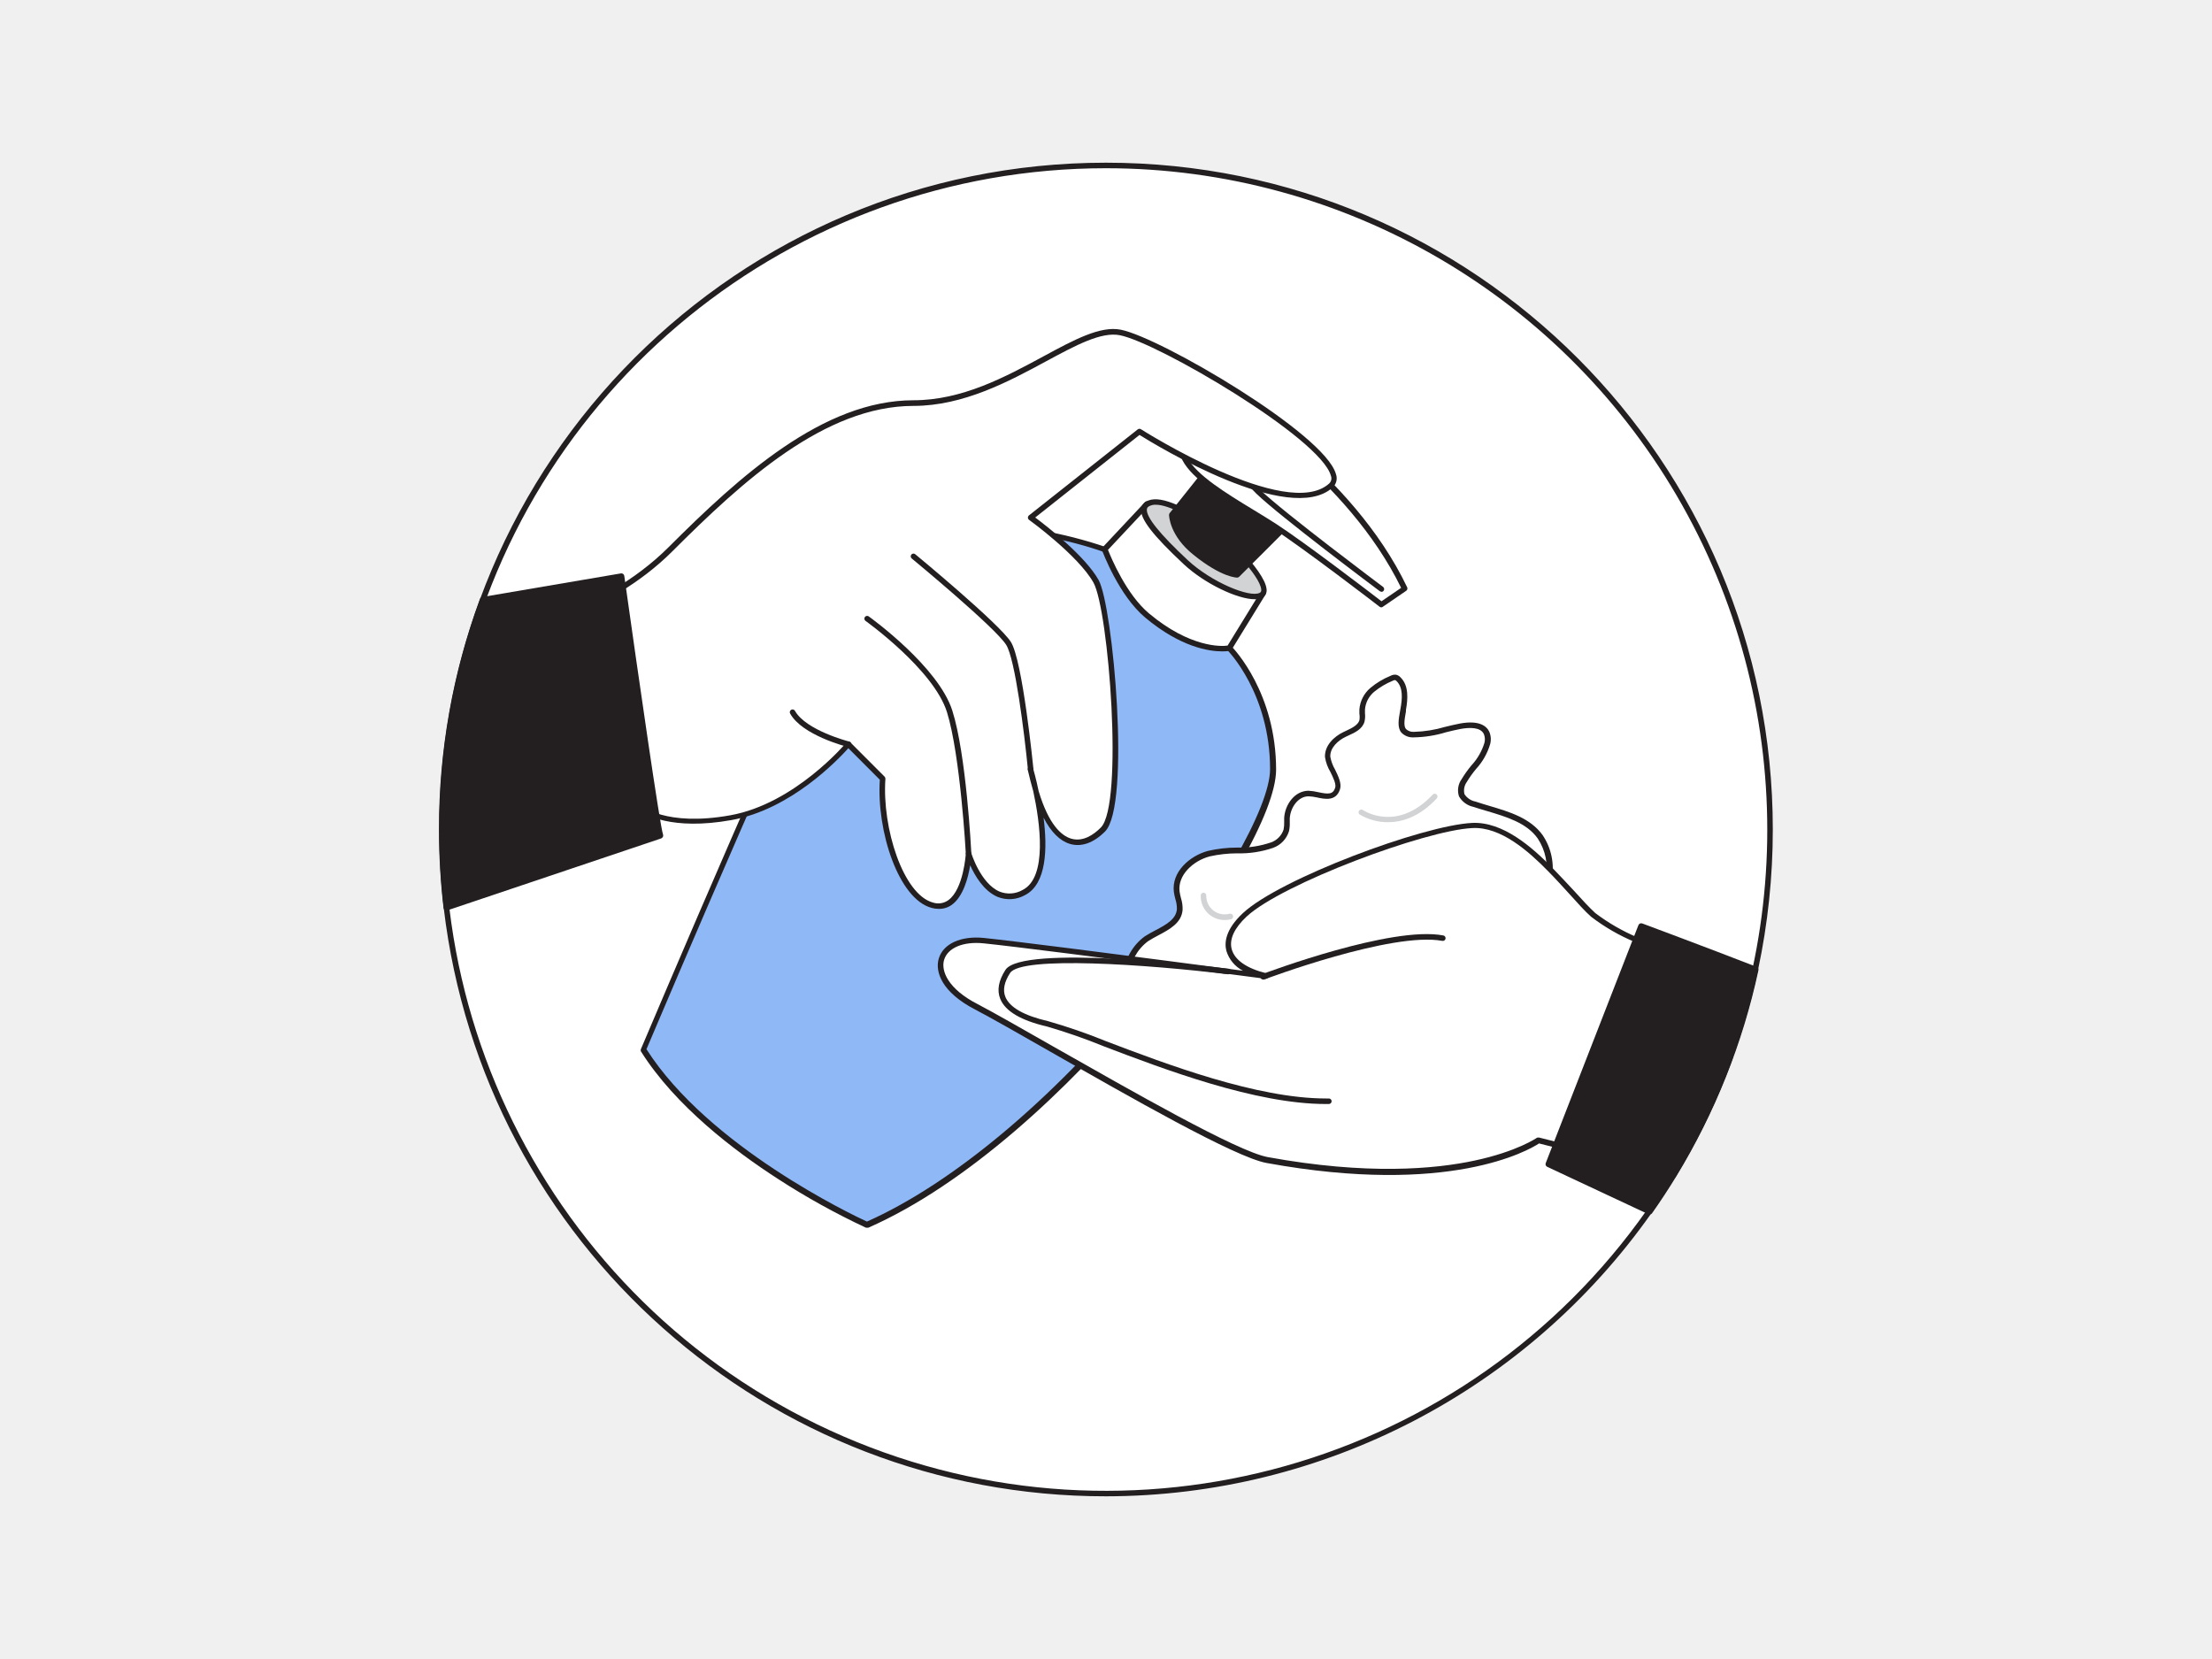
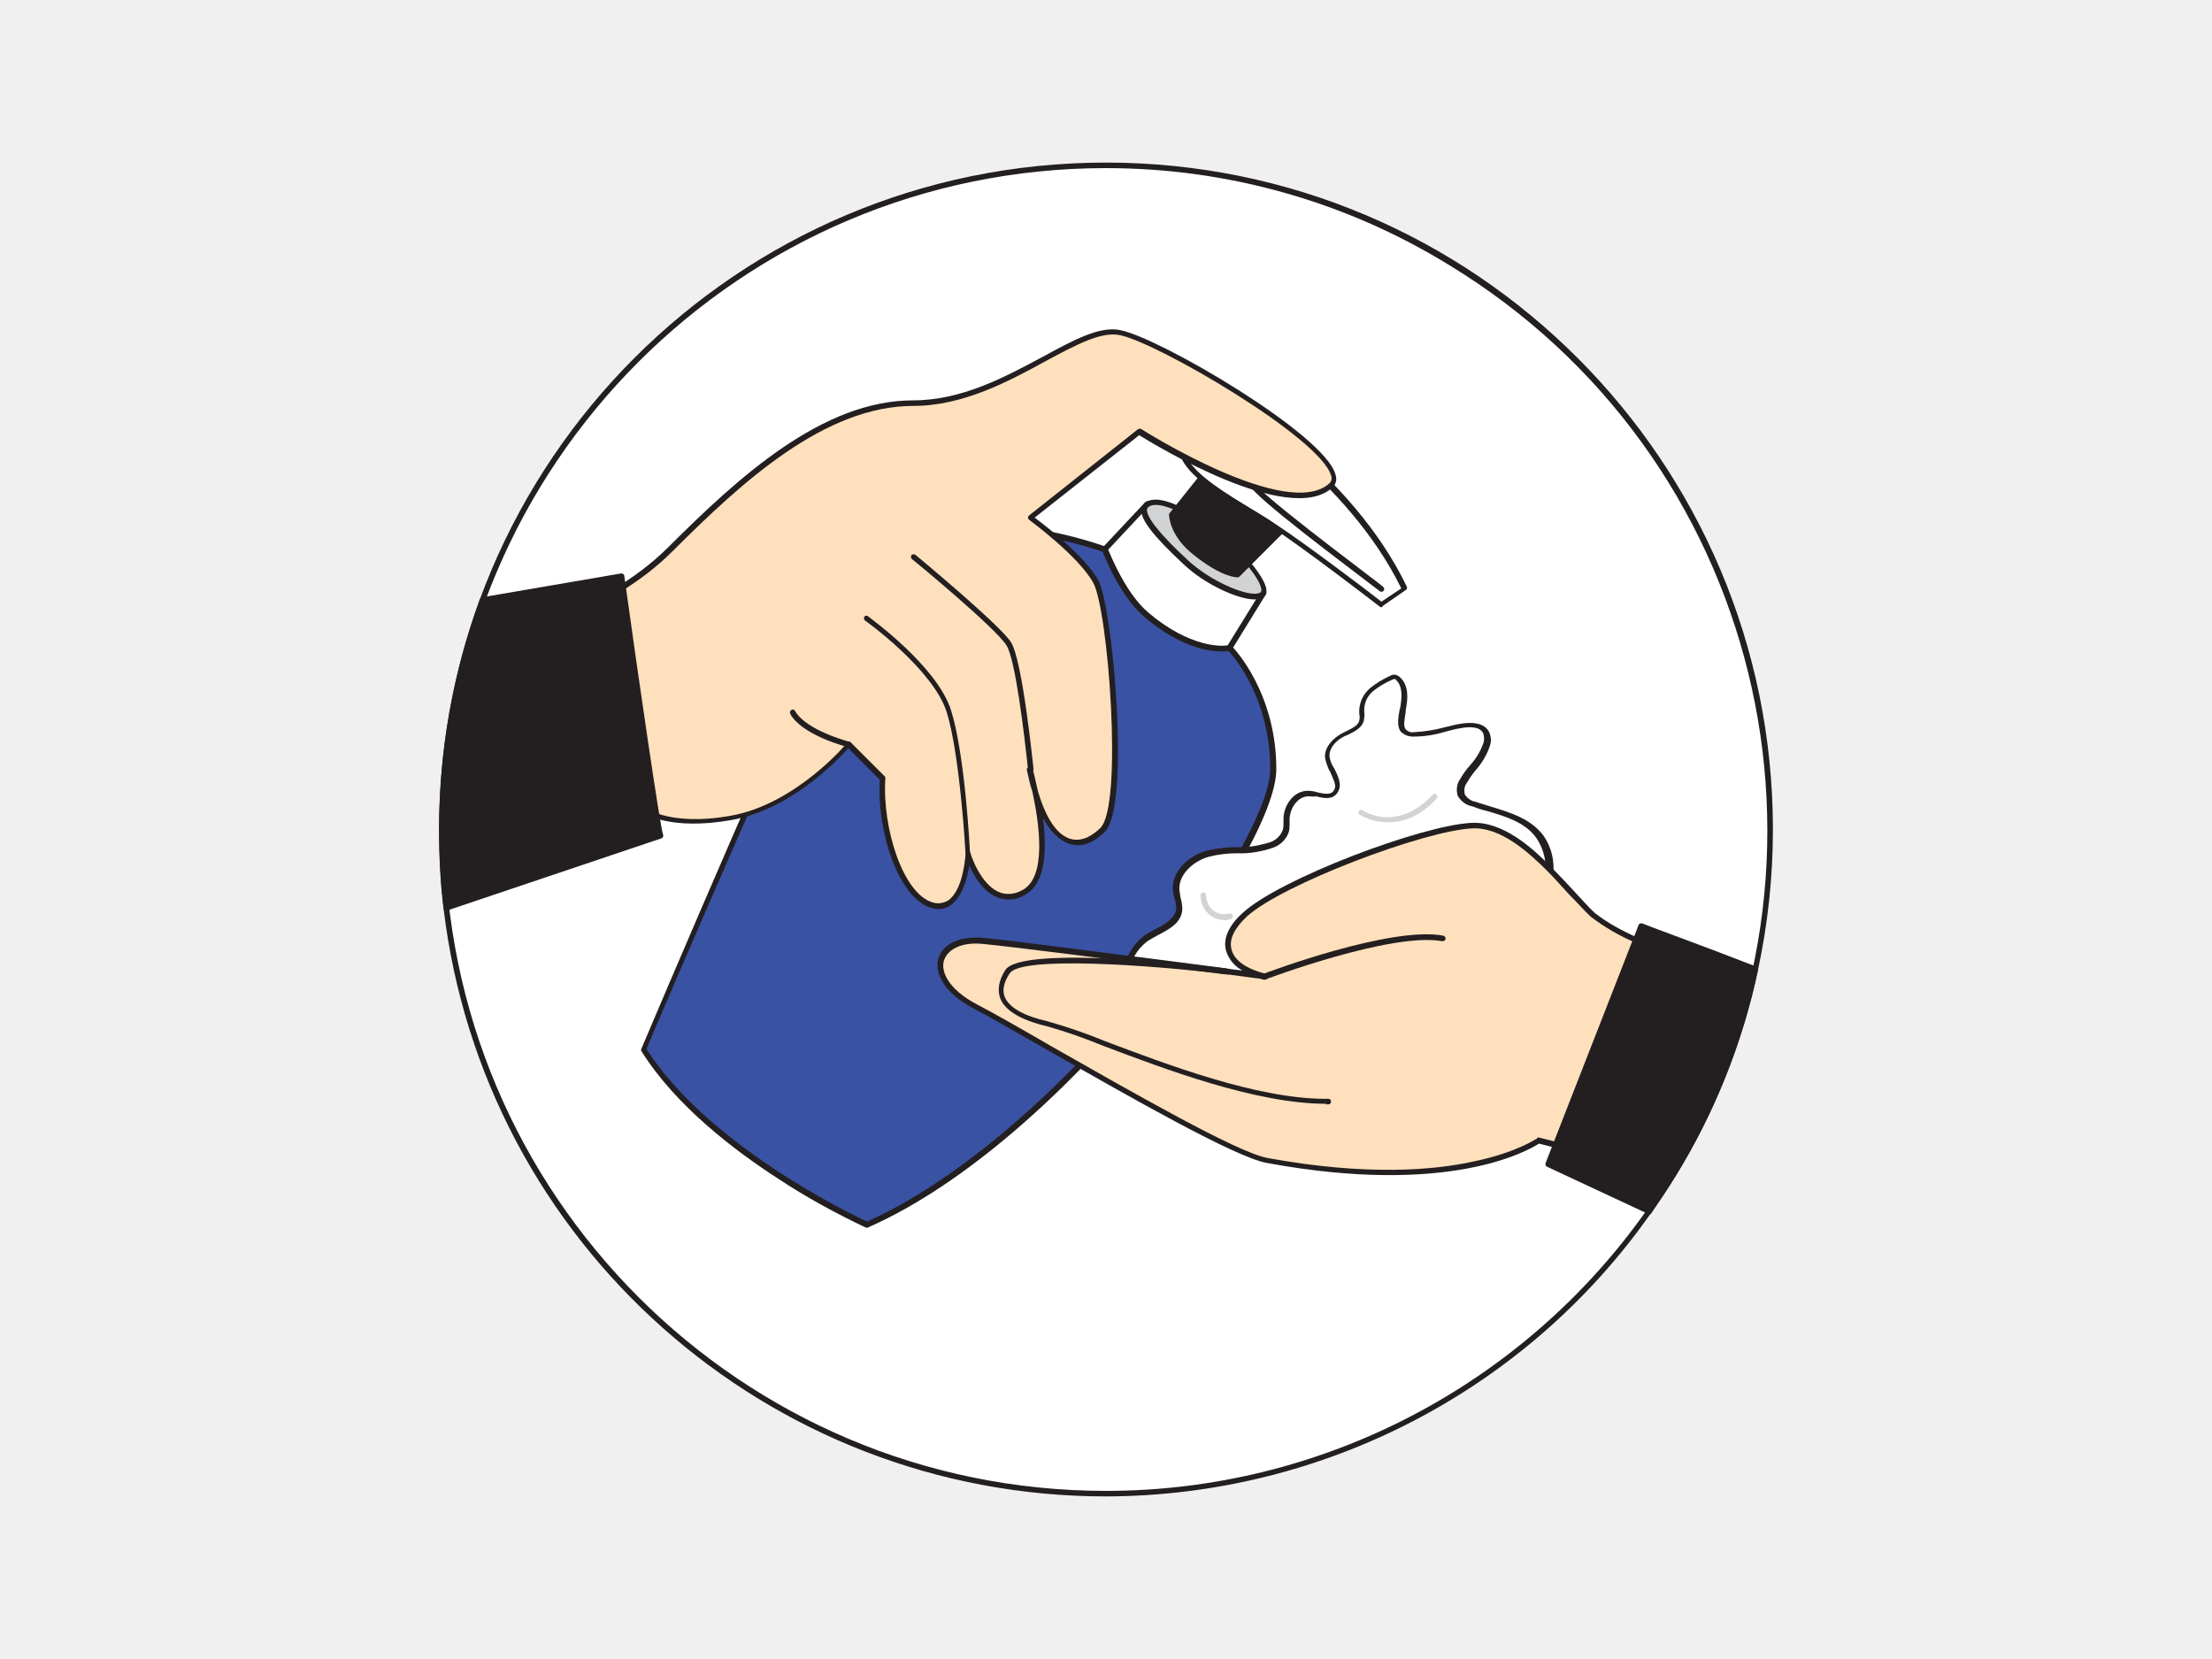
- <svg xmlns="http://www.w3.org/2000/svg" id="_440_soap_flatline" data-name="#440_soap_flatline" viewBox="0 0 400 300">
-   <path d="M320.08,150a119.55,119.55,0,0,1-17.45,62.38c-1.38,2.27-2.85,4.5-4.38,6.67A120.1,120.1,0,0,1,80.74,164.13,122,122,0,0,1,79.92,150a120.08,120.08,0,1,1,240.16,0Z" fill="#fff" />
-   <path d="M200,270.58A120.52,120.52,0,0,1,80.24,164.19,124.88,124.88,0,0,1,79.42,150a120.58,120.58,0,1,1,241.16,0,122,122,0,0,1-2.67,25.39,120.36,120.36,0,0,1-14.85,37.25c-1.39,2.27-2.87,4.53-4.4,6.7A120.8,120.8,0,0,1,200,270.58Zm0-240.16a119.58,119.58,0,1,0,97.84,188.34c1.52-2.15,3-4.39,4.37-6.64A119.62,119.62,0,0,0,200,30.42Z" fill="#231f20" />
-   <path d="M222.3,117.2s7.87,7.79,7.87,21.89-37.87,66.7-73.4,82.36c0,0-28.51-12.74-40.44-31.67,0,0,30.39-71.91,38.1-85.57s34.6-8.75,45.35-4.89S222.3,117.2,222.3,117.2Z" fill="#8fb8f7" />
-   <path d="M156.77,222a.46.46,0,0,1-.2,0,132.33,132.33,0,0,1-15.82-8.77c-7.9-5.09-18.63-13.23-24.84-23.09a.53.53,0,0,1,0-.46c.31-.72,30.49-72.08,38.13-85.61,3.42-6.07,11-9.27,22-9.27h0a77.24,77.24,0,0,1,24,4.15c10.67,3.83,22.07,17.25,22.72,18,.43.45,8,8.42,8,22.23,0,15-38.55,67.32-73.7,82.81A.46.46,0,0,1,156.77,222ZM116.9,189.73c11.26,17.64,37.32,30,39.87,31.17,15.45-6.87,33.53-22,49.64-41.53,13.47-16.35,23.26-33.29,23.26-40.28,0-13.71-7.65-21.46-7.73-21.53l0,0c-.11-.14-11.8-14-22.3-17.73-11.42-4.1-37.39-8.35-44.74,4.67S118.84,185.13,116.9,189.73Z" fill="#231f20" />
-   <path d="M228.4,107.26l-6.1,9.94s-6.28,1.29-14.85-5.9c-4.73-4-7.67-12-7.67-12l7.67-8.18Z" fill="#fff" />
-   <path d="M221,117.79c-2.35,0-7.49-.74-13.91-6.11-4.77-4-7.69-11.86-7.81-12.19a.52.52,0,0,1,.1-.51l7.67-8.18a.51.51,0,0,1,.67-.06l21,16.12a.51.51,0,0,1,.12.66l-6.11,9.94a.5.5,0,0,1-.32.23A8.14,8.14,0,0,1,221,117.79ZM200.36,99.43c.57,1.45,3.33,8.07,7.41,11.49,7.41,6.21,13.1,6,14.22,5.82l5.75-9.36L207.5,91.81Z" fill="#231f20" />
-   <path d="M219.88,95.7s8.3,7.51,8.65,10.83-8.88,0-14.14-4.87-9.1-9.24-6.94-10.52S213.92,92.07,219.88,95.7Z" fill="#d1d3d4" />
-   <path d="M226.88,108.36c-3.12,0-9.09-2.84-12.83-6.34-5.59-5.22-7.9-8.21-7.7-10a1.67,1.67,0,0,1,.84-1.29c2.31-1.38,6.33.54,12.95,4.56l.08.06c.34.31,8.44,7.68,8.81,11.14a1.52,1.52,0,0,1-.85,1.64A2.93,2.93,0,0,1,226.88,108.36ZM209,91.27a2.34,2.34,0,0,0-1.25.3.68.68,0,0,0-.36.53c-.15,1.39,2.34,4.48,7.39,9.19,4.3,4,11.2,6.83,13,5.92.18-.09.34-.22.29-.63-.27-2.55-6.15-8.4-8.45-10.48C215.5,93.62,211.39,91.27,209,91.27Z" fill="#231f20" />
-   <path d="M232.66,95l-8.92,8.92s-2.57,0-7.6-4c-4.11-3.28-4.21-6.77-4.21-6.77l6.7-8.42Z" fill="#231f20" />
-   <path d="M223.74,104.45c-.11,0-2.82,0-7.93-4.13-4.26-3.39-4.41-7-4.41-7.18a.49.49,0,0,1,.11-.35l6.7-8.41a.54.54,0,0,1,.74-.1l14,10.28a.55.55,0,0,1,.21.39.53.53,0,0,1-.15.43l-8.92,8.91A.55.55,0,0,1,223.74,104.45ZM212.49,93.29c.09.73.66,3.54,4,6.19,4,3.18,6.38,3.77,7.06,3.87l8.29-8.29-13.1-9.61Z" fill="#231f20" />
-   <path d="M221.52,72.32S244,85.41,254,106.45l-4.21,2.88s-13.56-10.44-19.32-14.18-14-8-16.21-12.15S211,68.32,221.52,72.32Z" fill="#fff" />
-   <path d="M249.8,109.83a.5.5,0,0,1-.31-.1c-.13-.11-13.6-10.47-19.29-14.16-1.26-.82-2.63-1.65-4.08-2.53-5.18-3.15-10.53-6.41-12.29-9.81-1.5-2.9-2.37-8.27-.08-10.82,1.58-1.78,4.25-2,7.94-.55l.08,0c.22.13,22.69,13.41,32.69,34.34a.51.51,0,0,1-.17.63l-4.21,2.88A.47.47,0,0,1,249.8,109.83ZM217.42,71.92a3.75,3.75,0,0,0-2.93,1.15c-2,2.2-1.11,7.13.23,9.7,1.63,3.15,7.1,6.48,11.92,9.41,1.46.89,2.83,1.72,4.11,2.55,5.25,3.41,17.07,12.45,19.07,14l3.55-2.43c-9.77-20-31.08-32.91-32.07-33.51A11.48,11.48,0,0,0,217.42,71.92Z" fill="#231f20" />
-   <path d="M249.8,106.53s-18-13.46-22.28-17.61a63.43,63.43,0,0,1-7.64-9.2" fill="#fff" />
-   <path d="M249.8,107a.54.54,0,0,1-.3-.1c-.74-.55-18.07-13.53-22.33-17.65A65.16,65.16,0,0,1,219.46,80a.5.5,0,0,1,.84-.55,63.44,63.44,0,0,0,7.56,9.11c4.22,4.08,22.06,17.43,22.24,17.57a.5.5,0,0,1-.3.9Z" fill="#231f20" />
-   <path d="M186.38,93.59s9,6.55,11.84,11.53,5.61,40.55,1.25,44.9-10.13,3.41-13.09-10.93c0,0,5.61,18.85-1.25,22.29s-10-7-10-7-.61,10.9-6.54,9.34-9.62-14.17-9-22.89l-6.23-6.25s-9.07,11.08-21.23,13.26S115.63,146,115.63,146L83.71,156.23l6.5-41s18.55-3.43,31-15.9,27.76-26.45,44-26.45S194.7,58.54,202.61,60.1s43.5,22.81,38.07,27.69c-8,7.2-34.61-9.76-34.61-9.76Z" fill="#fff" />
-   <path d="M169.73,164.35a4.57,4.57,0,0,1-1.24-.17c-6-1.56-10-13.89-9.39-23.18l-5.69-5.7c-1.82,2-10.33,11.07-21.17,13s-15.64-1-16.71-1.8l-31.66,10.2a.49.49,0,0,1-.48-.1.46.46,0,0,1-.17-.45l6.49-41a.51.51,0,0,1,.41-.41c.18,0,18.54-3.56,30.75-15.76,12.87-12.87,28-26.6,44.32-26.6,8.79,0,16.59-4.21,23.48-7.93,5.53-3,10.31-5.57,14-4.83,7.14,1.4,36.9,18.8,38.91,26.11a2.24,2.24,0,0,1-.61,2.44c-7.83,7-31.78-7.56-34.91-9.52L187.2,93.58c2,1.5,9,6.92,11.46,11.3,2.61,4.65,5.87,40.8,1.16,45.49-2.09,2.08-4.29,2.85-6.36,2.23-1.81-.55-3.41-2.15-4.75-4.74.71,5.55.56,12-3.35,14a5.73,5.73,0,0,1-5,.31c-2.47-1.07-4.07-3.81-4.92-5.7-.36,2.22-1.24,5.64-3.32,7.15A3.9,3.9,0,0,1,169.73,164.35Zm-16.35-30.29a.53.53,0,0,1,.36.15l6.23,6.24a.52.52,0,0,1,.14.39c-.63,8.89,3.22,20.95,8.63,22.38a3.09,3.09,0,0,0,2.76-.45c2.75-2,3.15-8.37,3.15-8.43a.5.5,0,0,1,.44-.47.49.49,0,0,1,.54.35c0,.06,1.69,5.52,5.1,7a4.79,4.79,0,0,0,4.18-.28c4.56-2.29,3.15-12.25,1.94-17.84-.35-1.2-.67-2.49-1-3.89a.49.49,0,0,1,.37-.59.51.51,0,0,1,.6.34c.06.22.53,1.83,1,4.1,1.83,6.09,4.13,8.07,5.87,8.59,2.15.64,4.1-.72,5.37-2,4.15-4.14,1.43-39.39-1.33-44.3S186.17,94.06,186.08,94a.51.51,0,0,1-.2-.4.53.53,0,0,1,.19-.4l19.69-15.57a.51.51,0,0,1,.58,0c.26.17,26.36,16.69,34,9.82a1.27,1.27,0,0,0,.32-1.44c-1.89-6.83-31.3-24.05-38.15-25.39-3.37-.67-8,1.83-13.37,4.73-6.64,3.59-14.9,8.05-23.95,8.05-16,0-30.89,13.58-43.61,26.3-11.49,11.5-28.31,15.42-30.93,16l-6.32,39.87,31.15-10a.51.51,0,0,1,.49.11s4.39,3.85,16.09,1.75,20.85-13,20.94-13.08a.52.52,0,0,1,.36-.19Z" fill="#231f20" />
-   <path d="M186.38,139.59a.5.5,0,0,1-.5-.45c-.66-6.69-2.32-20-3.93-22.53-2-3.17-16.93-15.5-17.08-15.62a.5.5,0,0,1-.07-.7.49.49,0,0,1,.7-.07c.62.51,15.17,12.55,17.29,15.85s4,22.18,4.09,23a.51.51,0,0,1-.45.55Z" fill="#231f20" />
-   <path d="M175.15,154.86a.5.5,0,0,1-.5-.47c0-.18-1-17.88-3.4-25.59s-14.65-16.46-14.77-16.55a.5.5,0,0,1,.58-.81c.52.37,12.63,9.14,15.15,17.06s3.4,25.11,3.44,25.84a.5.5,0,0,1-.47.52Z" fill="#231f20" />
-   <path d="M153.38,135.06h-.12c-.33-.09-8.18-2.11-10.36-6a.5.5,0,1,1,.87-.49c2,3.51,9.66,5.49,9.74,5.51a.5.5,0,0,1-.13,1Z" fill="#231f20" />
-   <path d="M119.38,151.1l-38.64,13A122,122,0,0,1,79.92,150a119.76,119.76,0,0,1,7.37-41.51l25.07-4.27S118.75,149.84,119.38,151.1Z" fill="#231f20" />
-   <path d="M80.74,164.67a.52.52,0,0,1-.29-.09.51.51,0,0,1-.24-.39A122.5,122.5,0,0,1,79.38,150a119.85,119.85,0,0,1,7.41-41.69.53.53,0,0,1,.41-.35l25.07-4.27a.55.55,0,0,1,.41.09.58.58,0,0,1,.21.36c2.54,18.09,6.49,45.46,7,46.73a.57.57,0,0,1-.32.74l-38.64,13A.47.47,0,0,1,80.74,164.67Zm7-55.7a118.94,118.94,0,0,0-7.23,41,123,123,0,0,0,.74,13.41l37.54-12.67c-1.07-4.93-5.68-37.68-6.83-45.9Z" fill="#231f20" />
-   <path d="M278.47,163.72a16.75,16.75,0,0,0,1.59-4.77,10.35,10.35,0,0,0-1.56-7.64c-2.65-3.65-7.62-4.46-11.9-5.89a3.46,3.46,0,0,1-2.28-1.62,3.07,3.07,0,0,1,.44-2.64c1.32-2.31,3.62-4.12,4.18-6.72a2.94,2.94,0,0,0-.13-1.92c-.76-1.58-3-1.51-4.72-1.2-2.59.47-5.82,1.64-8.45,1.52s-2.32-2.06-1.87-4.57c.34-1.88.53-4.11-.84-5.44a1.1,1.1,0,0,0-.58-.33,1.19,1.19,0,0,0-.66.17,13.43,13.43,0,0,0-3.5,2.09,5.14,5.14,0,0,0-1.83,3.55,8.19,8.19,0,0,1,0,2.1c-.39,1.31-1.92,1.82-3.15,2.41-1.62.78-3.13,2.27-3,4.06s2.27,4.22,1.78,5.73c-.81,2.48-3.52.86-5.32.88-2.17,0-3.76,2.28-3.88,4.45a11.52,11.52,0,0,1-.15,2.2,4.15,4.15,0,0,1-2.55,2.65c-3.64,1.49-7.73.55-11.48,1.56-3.15.86-6.19,3.62-5.8,6.86a16.76,16.76,0,0,1,.56,3.25c-.23,2.79-3.71,3.75-6,5.29-4.35,2.88-4.91,10-1.07,13.54,5.93,5.45,21.66,3.41,29,2.56,8.08-.93,16.85-1.38,24.39-4.69A39,39,0,0,0,277,166.3,27,27,0,0,0,278.47,163.72Z" fill="#fff" />
-   <path d="M220.84,187.45c-6,0-11.8-.84-15-3.79A9.52,9.52,0,0,1,207,169.33c.61-.4,1.29-.76,1.95-1.11,1.91-1,3.72-2,3.87-3.8a5.62,5.62,0,0,0-.27-1.82,9.5,9.5,0,0,1-.28-1.33c-.44-3.6,2.85-6.5,6.16-7.4a23.43,23.43,0,0,1,5.25-.6,17.5,17.5,0,0,0,6.17-.94,3.68,3.68,0,0,0,2.26-2.31,5.6,5.6,0,0,0,.11-1.38c0-.24,0-.49,0-.73.13-2.34,1.84-4.89,4.38-4.92a10.2,10.2,0,0,1,1.78.26c1.82.39,2.66.43,3.06-.79.22-.66-.35-1.82-.84-2.83a7.48,7.48,0,0,1-1-2.73c-.09-2.11,1.66-3.72,3.33-4.52l.55-.26c1-.47,2.07-1,2.34-1.86a3.63,3.63,0,0,0,0-1.2c0-.26,0-.51,0-.77a5.67,5.67,0,0,1,2-3.9,13.8,13.8,0,0,1,3.63-2.18,1.78,1.78,0,0,1,.93-.21,1.49,1.49,0,0,1,.86.47c1.55,1.49,1.35,3.93,1,5.89l0,.28c-.25,1.4-.47,2.61,0,3.19a1.92,1.92,0,0,0,1.47.51,21.72,21.72,0,0,0,5.62-.9c1-.23,1.86-.46,2.71-.61,3.46-.62,4.77.46,5.26,1.47a3.42,3.42,0,0,1,.17,2.25,11.33,11.33,0,0,1-2.55,4.5,18.82,18.82,0,0,0-1.68,2.36,2.68,2.68,0,0,0-.42,2.2,3.08,3.08,0,0,0,2,1.34c.81.27,1.64.52,2.48.77,3.65,1.08,7.42,2.2,9.66,5.3a10.78,10.78,0,0,1,1.65,8,17.15,17.15,0,0,1-1.63,4.91h0a27.65,27.65,0,0,1-1.47,2.63,39.6,39.6,0,0,1-17.66,15.05c-6.44,2.82-13.7,3.58-20.72,4.32l-3.81.41-.75.09A120.12,120.12,0,0,1,220.84,187.45ZM236.62,144h0c-1.9,0-3.29,2.07-3.39,4,0,.23,0,.46,0,.69a6.46,6.46,0,0,1-.14,1.62,4.66,4.66,0,0,1-2.85,3,18.44,18.44,0,0,1-6.51,1,22.81,22.81,0,0,0-5,.56c-3,.8-5.78,3.39-5.43,6.32a11.17,11.17,0,0,0,.25,1.2,6.19,6.19,0,0,1,.3,2.15c-.19,2.36-2.32,3.5-4.39,4.6-.67.36-1.3.69-1.87,1.07a8.53,8.53,0,0,0-1,12.75c5.58,5.12,20.66,3.37,27.9,2.52l.74-.08c1.26-.15,2.54-.28,3.83-.42,6.94-.72,14.12-1.48,20.42-4.23A38.73,38.73,0,0,0,276.6,166,27.21,27.21,0,0,0,278,163.5h0a16.25,16.25,0,0,0,1.53-4.62,9.79,9.79,0,0,0-1.47-7.27c-2-2.82-5.65-3.9-9.14-4.94-.85-.25-1.69-.5-2.51-.77a3.92,3.92,0,0,1-2.58-1.9,3.47,3.47,0,0,1,.47-3.09,20.59,20.59,0,0,1,1.76-2.48,10.55,10.55,0,0,0,2.37-4.09,2.53,2.53,0,0,0-.1-1.6c-.61-1.28-2.61-1.21-4.18-.93-.82.15-1.71.37-2.65.6a21,21,0,0,1-5.91.93,2.82,2.82,0,0,1-2.2-.89c-.74-.93-.49-2.35-.19-4l.05-.28c.33-1.82.5-3.83-.7-5-.15-.15-.24-.19-.29-.19a.89.89,0,0,0-.4.12,13.37,13.37,0,0,0-3.37,2,4.67,4.67,0,0,0-1.66,3.19c0,.22,0,.45,0,.68a4.55,4.55,0,0,1-.09,1.55c-.4,1.34-1.72,1.95-2.89,2.48l-.53.25c-1.32.63-2.83,1.95-2.76,3.58a7.08,7.08,0,0,0,.86,2.33c.6,1.24,1.23,2.53.89,3.58-.72,2.21-2.74,1.77-4.22,1.45A7.9,7.9,0,0,0,236.62,144Z" fill="#231f20" />
-   <path d="M314.14,177.27l-1.22,13.67a120.17,120.17,0,0,1-10.29,21.44L281.37,207l-3.15-.8s-14,10-49.06,3.59c-7.85-1.44-42.55-22.47-52.6-27.71s-7.44-12.88,1.31-12c4.54.46,19.61,2.37,33,4.12l10.83,1.42.22,0,.19,0,6.73.88c-6.9-1.71-9.1-6.11-3.76-11.1,6.56-6.13,32.36-15.74,41.11-16.17,5-.25,9.87,3.64,14,7.85,3.09,3.14,5.8,6.45,7.86,8.32a35.76,35.76,0,0,0,7.73,4.47C303.7,173.62,314.14,177.27,314.14,177.27Z" fill="#fff" />
-   <path d="M302.63,212.88l-.12,0-24.2-6.11c-1.87,1.22-16.15,9.57-49.24,3.54-5.69-1-25.1-12.12-39.27-20.21-5.69-3.25-10.6-6.05-13.47-7.55-6-3.1-7.29-6.8-6.57-9.22.8-2.68,4-4.14,8.16-3.72,5.32.54,24.88,3.06,33,4.12l10.82,1.42.42.05,2.61.34a6,6,0,0,1-3-3.59c-.39-1.48-.19-3.87,3-6.84,6.66-6.2,32.5-15.86,41.44-16.3,5.59-.27,10.87,4.43,14.38,8,1.41,1.43,2.76,2.92,4,4.23,1.49,1.64,2.78,3.06,3.89,4.07a35.26,35.26,0,0,0,7.6,4.39c7.78,3.63,18.18,7.28,18.28,7.32a.5.5,0,0,1,.34.52L313.42,191l0,.12a120.59,120.59,0,0,1-10.33,21.53A.51.51,0,0,1,302.63,212.88Zm-24.41-7.17a.25.25,0,0,1,.12,0l24.06,6.07a118.93,118.93,0,0,0,10-21l1.19-13.22c-1.93-.68-11-4-18-7.23a35.5,35.5,0,0,1-7.86-4.55c-1.14-1-2.44-2.48-3.95-4.14-1.19-1.3-2.53-2.79-3.93-4.2-3.37-3.43-8.45-8-13.62-7.7-8.59.42-34.42,10.08-40.8,16-2.23,2.08-3.16,4.11-2.71,5.86.52,2,2.73,3.52,6.25,4.39a.5.5,0,0,1-.18,1l-6.73-.88-.4,0-10.84-1.42c-8.16-1.06-27.7-3.58-33-4.11-3.65-.36-6.44.81-7.1,3-.58,1.95.66,5.23,6.07,8,2.88,1.51,7.81,4.32,13.51,7.57,14.11,8,33.43,19.08,38.95,20.09,18,3.29,30.27,2.16,37.4.63,7.72-1.65,11.24-4.1,11.28-4.13A.48.48,0,0,1,278.22,205.71Z" fill="#231f20" />
-   <path d="M228.4,177.13a.52.52,0,0,1-.47-.33.5.5,0,0,1,.29-.64c1-.36,23.43-8.78,32.78-7a.5.5,0,0,1,.4.58.5.5,0,0,1-.58.4c-9.09-1.7-32,6.89-32.24,7A.39.39,0,0,1,228.4,177.13Z" fill="#231f20" />
-   <path d="M239.75,199.64c-12.71,0-29.19-6.26-40.14-10.43a104.38,104.38,0,0,0-10.27-3.58c-4.71-1.09-7.56-2.77-8.46-5-.63-1.55-.31-3.32.94-5.25,3-4.61,36.56-.67,40.37-.2a.5.5,0,1,1-.12,1c-14.74-1.8-37.4-3.34-39.41-.24-1.07,1.64-1.35,3.09-.86,4.32.78,1.92,3.39,3.4,7.77,4.41A101.5,101.5,0,0,1,200,188.28c10.89,4.14,27.26,10.36,39.79,10.36h.51a.5.5,0,0,1,0,1Z" fill="#231f20" />
-   <path d="M317.42,175.29a119.76,119.76,0,0,1-14.79,37.09c-1.38,2.27-2.85,4.5-4.38,6.67L280,210.49l1.35-3.48,14.44-37.08,1-2.47S308.05,171.64,317.42,175.29Z" fill="#231f20" />
-   <path d="M298.25,219.59a.59.59,0,0,1-.23-.05L279.79,211a.53.53,0,0,1-.27-.68l16.75-43A.54.54,0,0,1,297,167c.11.05,11.39,4.23,20.65,7.84a.52.52,0,0,1,.33.61,120.26,120.26,0,0,1-14.85,37.26c-1.39,2.27-2.87,4.53-4.4,6.7A.54.54,0,0,1,298.25,219.59Zm-17.55-9.37,17.37,8.15c1.43-2,2.81-4.15,4.1-6.27a119.48,119.48,0,0,0,10.24-21.34,117.58,117.58,0,0,0,4.38-15.14c-8.05-3.13-17.47-6.64-19.71-7.47Z" fill="#231f20" />
-   <path d="M251,148.68a9.9,9.9,0,0,1-5.16-1.41.5.5,0,0,1,.56-.82c.25.17,6.25,4.1,12.69-2.77a.5.5,0,0,1,.71,0,.5.5,0,0,1,0,.71C256.66,147.75,253.51,148.68,251,148.68Z" fill="#d1d3d4" />
-   <path d="M221.49,166.37a4.31,4.31,0,0,1-4.36-4.44.5.5,0,0,1,1,0,3.33,3.33,0,0,0,4.21,3.3.5.5,0,1,1,.27,1A4.31,4.31,0,0,1,221.49,166.37Z" fill="#d1d3d4" />
+ <svg xmlns="http://www.w3.org/2000/svg" version="1.1" id="_440_soap_flatline" x="0px" y="0px" viewBox="0 0 400 300" style="enable-background:new 0 0 400 300;" xml:space="preserve">
+   <style type="text/css">
+ 	.st0{fill:#FFFFFF;}
+ 	.st1{fill:#231F20;}
+ 	.st2{fill:#3A52A4;}
+ 	.st3{fill:#D1D3D4;}
+ 	.st4{fill:#FFE0BD;}
+ </style>
+   <path class="st0" d="M320.1,150c0,22-6,43.6-17.5,62.4c-1.4,2.3-2.9,4.5-4.4,6.7c-38.1,54.3-113.1,67.3-167.3,29.2  C103,228.6,84.8,198,80.7,164.1c-0.5-4.7-0.8-9.4-0.8-14.1c0-66.3,53.8-120.1,120.1-120.1S320.1,83.7,320.1,150L320.1,150z" />
+   <path class="st1" d="M200,270.6c-61.1,0-112.6-45.7-119.8-106.4c-0.5-4.7-0.8-9.4-0.8-14.2c0-66.6,54-120.6,120.6-120.6  s120.6,54,120.6,120.6c0,8.5-0.9,17-2.7,25.4c-2.8,13.2-7.9,25.8-14.9,37.2c-1.4,2.3-2.9,4.5-4.4,6.7  C276.1,251.4,239.3,270.5,200,270.6z M200,30.4C134,30.4,80.4,84,80.4,150S134,269.6,200,269.6c38.9,0,75.4-19,97.8-50.8  c1.5-2.1,3-4.4,4.4-6.6c34.3-56.5,16.3-130-40.2-164.3C243.3,36.4,221.9,30.4,200,30.4L200,30.4z" />
+   <path class="st2" d="M222.3,117.2c0,0,7.9,7.8,7.9,21.9s-37.9,66.7-73.4,82.4c0,0-28.5-12.7-40.4-31.7c0,0,30.4-71.9,38.1-85.6  s34.6-8.8,45.4-4.9S222.3,117.2,222.3,117.2z" />
+   <path class="st1" d="M156.8,222c-0.1,0-0.1,0-0.2,0c-5.5-2.6-10.8-5.5-15.8-8.8c-7.9-5.1-18.6-13.2-24.8-23.1  c-0.1-0.1-0.1-0.3,0-0.5c0.3-0.7,30.5-72.1,38.1-85.6c3.4-6.1,11-9.3,22-9.3l0,0c8.2,0.1,16.3,1.5,24,4.2  c10.7,3.8,22.1,17.2,22.7,18c0.4,0.4,8,8.4,8,22.2c0,15-38.6,67.3-73.7,82.8C157,222,156.9,222,156.8,222z M116.9,189.7  c11.3,17.6,37.3,30,39.9,31.2c15.4-6.9,33.5-22,49.6-41.5c13.5-16.4,23.3-33.3,23.3-40.3c0-13.7-7.6-21.5-7.7-21.5l0,0  c-0.1-0.1-11.8-14-22.3-17.7c-11.4-4.1-37.4-8.3-44.7,4.7S118.8,185.1,116.9,189.7z" />
+   <path class="st0" d="M228.4,107.3l-6.1,9.9c0,0-6.3,1.3-14.9-5.9c-4.7-4-7.7-12-7.7-12l7.7-8.2L228.4,107.3z" />
+   <path class="st1" d="M221,117.8c-2.4,0-7.5-0.7-13.9-6.1c-4.8-4-7.7-11.9-7.8-12.2c-0.1-0.2,0-0.4,0.1-0.5l7.7-8.2  c0.2-0.2,0.5-0.2,0.7-0.1l21,16.1c0.2,0.2,0.3,0.4,0.1,0.7l-6.1,9.9c-0.1,0.1-0.2,0.2-0.3,0.2C221.9,117.8,221.5,117.8,221,117.8z   M200.4,99.4c0.6,1.4,3.3,8.1,7.4,11.5c7.4,6.2,13.1,6,14.2,5.8l5.8-9.4l-20.2-15.6L200.4,99.4z" />
+   <path class="st3" d="M219.9,95.7c0,0,8.3,7.5,8.6,10.8s-8.9,0-14.1-4.9s-9.1-9.2-6.9-10.5S213.9,92.1,219.9,95.7z" />
+   <path class="st1" d="M226.9,108.4c-3.1,0-9.1-2.8-12.8-6.3c-5.6-5.2-7.9-8.2-7.7-10c0.1-0.5,0.4-1,0.8-1.3c2.3-1.4,6.3,0.5,12.9,4.6  l0.1,0.1c0.3,0.3,8.4,7.7,8.8,11.1c0.1,0.7-0.2,1.3-0.9,1.6C227.8,108.3,227.3,108.4,226.9,108.4z M209,91.3c-0.4,0-0.9,0.1-1.2,0.3  c-0.2,0.1-0.3,0.3-0.4,0.5c-0.1,1.4,2.3,4.5,7.4,9.2c4.3,4,11.2,6.8,13,5.9c0.2-0.1,0.3-0.2,0.3-0.6c-0.3-2.6-6.1-8.4-8.4-10.5  C215.5,93.6,211.4,91.3,209,91.3z" />
+   <path class="st1" d="M232.7,95l-8.9,8.9c0,0-2.6,0-7.6-4c-4.1-3.3-4.2-6.8-4.2-6.8l6.7-8.4L232.7,95z" />
+   <path class="st1" d="M223.7,104.4c-0.1,0-2.8,0-7.9-4.1c-4.3-3.4-4.4-7-4.4-7.2c0-0.1,0-0.3,0.1-0.3l6.7-8.4  c0.2-0.2,0.5-0.3,0.7-0.1l14,10.3c0.1,0.1,0.2,0.2,0.2,0.4c0,0.2,0,0.3-0.1,0.4l-8.9,8.9C224,104.4,223.9,104.4,223.7,104.4z   M212.5,93.3c0.1,0.7,0.7,3.5,4,6.2c4,3.2,6.4,3.8,7.1,3.9l8.3-8.3l-13.1-9.6L212.5,93.3z" />
+   <path class="st0" d="M221.5,72.3c0,0,22.5,13.1,32.5,34.1l-4.2,2.9c0,0-13.6-10.4-19.3-14.2s-14-8-16.2-12.2S211,68.3,221.5,72.3z" />
+   <path class="st1" d="M249.8,109.8c-0.1,0-0.2,0-0.3-0.1s-13.6-10.5-19.3-14.2c-1.3-0.8-2.6-1.7-4.1-2.5c-5.2-3.2-10.5-6.4-12.3-9.8  c-1.5-2.9-2.4-8.3-0.1-10.8c1.6-1.8,4.2-2,7.9-0.6h0.1c0.2,0.1,22.7,13.4,32.7,34.3c0.1,0.2,0,0.5-0.2,0.6l-4.2,2.9  C250,109.8,249.9,109.8,249.8,109.8z M217.4,71.9c-1.1-0.1-2.2,0.4-2.9,1.2c-2,2.2-1.1,7.1,0.2,9.7c1.6,3.2,7.1,6.5,11.9,9.4  c1.5,0.9,2.8,1.7,4.1,2.6c5.2,3.4,17.1,12.4,19.1,14l3.6-2.4c-9.8-20-31.1-32.9-32.1-33.5C220.1,72.3,218.8,72,217.4,71.9z" />
+   <path class="st0" d="M249.8,106.5c0,0-18-13.5-22.3-17.6c-2.8-2.8-5.4-5.9-7.6-9.2" />
+   <path class="st1" d="M249.8,107c-0.1,0-0.2,0-0.3-0.1c-0.7-0.6-18.1-13.5-22.3-17.7c-2.9-2.8-5.4-5.9-7.7-9.2  c-0.2-0.2-0.1-0.5,0.1-0.7c0.2-0.2,0.5-0.1,0.7,0.1c2.2,3.3,4.8,6.3,7.6,9.1c4.2,4.1,22.1,17.4,22.2,17.6c0.2,0.2,0.3,0.5,0.1,0.7  C250.1,107,250,107,249.8,107L249.8,107z" />
+   <path class="st4" d="M186.4,93.6c0,0,9,6.6,11.8,11.5s5.6,40.6,1.2,44.9s-10.1,3.4-13.1-10.9c0,0,5.6,18.9-1.2,22.3s-10-7-10-7  s-0.6,10.9-6.5,9.3s-9.6-14.2-9-22.9l-6.2-6.2c0,0-9.1,11.1-21.2,13.3s-16.5-1.8-16.5-1.8l-31.9,10.2l6.5-41c0,0,18.5-3.4,31-15.9  s27.8-26.5,44-26.5s29.5-14.3,37.4-12.8s43.5,22.8,38.1,27.7c-8,7.2-34.6-9.8-34.6-9.8L186.4,93.6z" />
+   <path class="st1" d="M169.7,164.4c-0.4,0-0.8-0.1-1.2-0.2c-6-1.6-10-13.9-9.4-23.2l-5.7-5.7c-1.8,2-10.3,11.1-21.2,13  s-15.6-1-16.7-1.8l-31.7,10.2c-0.2,0.1-0.3,0-0.5-0.1c-0.1-0.1-0.2-0.3-0.2-0.4l6.5-41c0-0.2,0.2-0.4,0.4-0.4  c0.2,0,18.5-3.6,30.8-15.8c12.9-12.9,28-26.6,44.3-26.6c8.8,0,16.6-4.2,23.5-7.9c5.5-3,10.3-5.6,14-4.8c7.1,1.4,36.9,18.8,38.9,26.1  c0.3,0.9,0.1,1.8-0.6,2.4c-7.8,7-31.8-7.6-34.9-9.5l-18.9,14.9c2,1.5,9,6.9,11.5,11.3c2.6,4.7,5.9,40.8,1.2,45.5  c-2.1,2.1-4.3,2.9-6.4,2.2c-1.8-0.6-3.4-2.1-4.8-4.7c0.7,5.6,0.6,12-3.4,14c-1.5,0.9-3.4,1-5,0.3c-2.5-1.1-4.1-3.8-4.9-5.7  c-0.4,2.2-1.2,5.6-3.3,7.1C171.4,164.1,170.6,164.4,169.7,164.4z M153.4,134.1c0.1,0,0.3,0.1,0.4,0.1l6.2,6.2  c0.1,0.1,0.1,0.2,0.1,0.4c-0.6,8.9,3.2,20.9,8.6,22.4c0.9,0.3,2,0.1,2.8-0.4c2.8-2,3.1-8.4,3.1-8.4c0-0.2,0.2-0.4,0.4-0.5  c0.2,0,0.5,0.1,0.5,0.4c0,0.1,1.7,5.5,5.1,7c1.4,0.6,2.9,0.4,4.2-0.3c4.6-2.3,3.1-12.2,1.9-17.8c-0.4-1.2-0.7-2.5-1-3.9  c-0.1-0.3,0.1-0.5,0.4-0.6l0,0c0.3-0.1,0.5,0.1,0.6,0.3s0.5,1.8,1,4.1c1.8,6.1,4.1,8.1,5.9,8.6c2.1,0.6,4.1-0.7,5.4-2  c4.1-4.1,1.4-39.4-1.3-44.3S186.2,94.1,186.1,94c-0.1-0.1-0.2-0.2-0.2-0.4c0-0.2,0.1-0.3,0.2-0.4l19.7-15.6c0.2-0.1,0.4-0.1,0.6,0  c0.3,0.2,26.4,16.7,34,9.8c0.4-0.4,0.5-0.9,0.3-1.4c-1.9-6.8-31.3-24-38.2-25.4c-3.4-0.7-8,1.8-13.4,4.7c-6.6,3.6-14.9,8.1-23.9,8.1  c-16,0-30.9,13.6-43.6,26.3c-11.5,11.5-28.3,15.4-30.9,16l-6.3,39.9l31.2-10c0.2-0.1,0.4,0,0.5,0.1c0,0,4.4,3.9,16.1,1.8  s20.9-13,20.9-13.1C153.1,134.2,153.2,134.2,153.4,134.1L153.4,134.1z" />
+   <path class="st1" d="M186.4,139.6c-0.3,0-0.5-0.2-0.5-0.4c-0.7-6.7-2.3-20-3.9-22.5c-2-3.2-16.9-15.5-17.1-15.6  c-0.2-0.2-0.2-0.5-0.1-0.7c0.2-0.2,0.5-0.2,0.7-0.1l0,0c0.6,0.5,15.2,12.6,17.3,15.8s4,22.2,4.1,23  C186.9,139.3,186.7,139.6,186.4,139.6L186.4,139.6z" />
+   <path class="st1" d="M175.1,154.9c-0.3,0-0.5-0.2-0.5-0.5c0-0.2-1-17.9-3.4-25.6s-14.6-16.5-14.8-16.6c-0.2-0.2-0.2-0.5-0.1-0.7  c0.2-0.2,0.4-0.2,0.6-0.1c0.5,0.4,12.6,9.1,15.1,17.1s3.4,25.1,3.4,25.8C175.7,154.6,175.5,154.8,175.1,154.9L175.1,154.9z" />
+   <path class="st1" d="M153.4,135.1h-0.1c-0.3-0.1-8.2-2.1-10.4-6c-0.1-0.2-0.1-0.5,0.2-0.7s0.5-0.1,0.7,0.2l0,0  c2,3.5,9.7,5.5,9.7,5.5c0.3,0,0.5,0.3,0.4,0.6S153.7,135.1,153.4,135.1L153.4,135.1z" />
+   <path class="st1" d="M119.4,151.1l-38.6,13c-0.5-4.7-0.8-9.4-0.8-14.1c0-14.2,2.5-28.2,7.4-41.5l25.1-4.3  C112.4,104.2,118.8,149.8,119.4,151.1z" />
+   <path class="st1" d="M80.7,164.7c-0.1,0-0.2,0-0.3-0.1c-0.1-0.1-0.2-0.2-0.2-0.4c-0.6-4.7-0.8-9.4-0.8-14.2  c0-14.2,2.5-28.3,7.4-41.7c0.1-0.2,0.2-0.3,0.4-0.3l25.1-4.3c0.1,0,0.3,0,0.4,0.1s0.2,0.2,0.2,0.4c2.5,18.1,6.5,45.5,7,46.7  c0.1,0.3,0,0.6-0.3,0.7l0,0l-38.6,13C80.9,164.6,80.8,164.7,80.7,164.7z M87.7,109c-4.8,13.1-7.2,27-7.2,41c0,4.5,0.2,9,0.7,13.4  l37.5-12.7c-1.1-4.9-5.7-37.7-6.8-45.9L87.7,109z" />
+   <path class="st0" d="M278.5,163.7c0.8-1.5,1.3-3.1,1.6-4.8c0.5-2.7-0.1-5.4-1.6-7.6c-2.6-3.6-7.6-4.5-11.9-5.9  c-1-0.2-1.8-0.8-2.3-1.6c-0.3-0.9-0.1-1.9,0.4-2.6c1.3-2.3,3.6-4.1,4.2-6.7c0.2-0.6,0.1-1.3-0.1-1.9c-0.8-1.6-3-1.5-4.7-1.2  c-2.6,0.5-5.8,1.6-8.4,1.5s-2.3-2.1-1.9-4.6c0.3-1.9,0.5-4.1-0.8-5.4c-0.2-0.2-0.4-0.3-0.6-0.3c-0.2,0-0.5,0.1-0.7,0.2  c-1.3,0.5-2.4,1.2-3.5,2.1s-1.7,2.2-1.8,3.6c0.1,0.7,0.1,1.4,0,2.1c-0.4,1.3-1.9,1.8-3.1,2.4c-1.6,0.8-3.1,2.3-3,4.1  s2.3,4.2,1.8,5.7c-0.8,2.5-3.5,0.9-5.3,0.9c-2.2,0-3.8,2.3-3.9,4.4c0,0.7,0,1.5-0.1,2.2c-0.4,1.2-1.3,2.2-2.6,2.6  c-3.6,1.5-7.7,0.6-11.5,1.6c-3.1,0.9-6.2,3.6-5.8,6.9c0.3,1.1,0.5,2.2,0.6,3.2c-0.2,2.8-3.7,3.8-6,5.3c-4.4,2.9-4.9,10-1.1,13.5  c5.9,5.4,21.7,3.4,29,2.6c8.1-0.9,16.9-1.4,24.4-4.7c7.1-3.1,13.2-8.3,17.3-14.9C277.5,165.5,278,164.6,278.5,163.7z" />
+   <path class="st1" d="M220.8,187.4c-6,0-11.8-0.8-15-3.8c-3.7-3.8-3.6-9.8,0.1-13.5c0.3-0.3,0.7-0.6,1-0.9c0.6-0.4,1.3-0.8,1.9-1.1  c1.9-1,3.7-2,3.9-3.8c0-0.6-0.1-1.2-0.3-1.8c-0.1-0.4-0.2-0.9-0.3-1.3c-0.4-3.6,2.9-6.5,6.2-7.4c1.7-0.4,3.5-0.6,5.2-0.6  c2.1,0.1,4.2-0.3,6.2-0.9c1.1-0.4,1.9-1.2,2.3-2.3c0.1-0.5,0.1-0.9,0.1-1.4c0-0.2,0-0.5,0-0.7c0.1-2.3,1.8-4.9,4.4-4.9  c0.6,0,1.2,0.1,1.8,0.3c1.8,0.4,2.7,0.4,3.1-0.8c0.2-0.7-0.4-1.8-0.8-2.8c-0.5-0.8-0.8-1.8-1-2.7c-0.1-2.1,1.7-3.7,3.3-4.5l0.6-0.3  c1-0.5,2.1-1,2.3-1.9c0.1-0.4,0.1-0.8,0-1.2c0-0.3,0-0.5,0-0.8c0.1-1.5,0.8-2.9,2-3.9c1.1-0.9,2.3-1.6,3.6-2.2  c0.3-0.2,0.6-0.2,0.9-0.2c0.3,0.1,0.6,0.2,0.9,0.5c1.6,1.5,1.4,3.9,1,5.9v0.3c-0.2,1.4-0.5,2.6,0,3.2c0.4,0.4,0.9,0.6,1.5,0.5  c1.9-0.1,3.8-0.4,5.6-0.9c1-0.2,1.9-0.5,2.7-0.6c3.5-0.6,4.8,0.5,5.3,1.5c0.3,0.7,0.4,1.5,0.2,2.2c-0.5,1.7-1.4,3.2-2.5,4.5  c-0.6,0.7-1.2,1.5-1.7,2.4c-0.5,0.6-0.6,1.4-0.4,2.2c0.5,0.7,1.2,1.2,2,1.3c0.8,0.3,1.6,0.5,2.5,0.8c3.6,1.1,7.4,2.2,9.7,5.3  c1.6,2.3,2.2,5.2,1.6,8c-0.3,1.7-0.8,3.4-1.6,4.9l0,0c-0.4,0.9-0.9,1.8-1.5,2.6c-4.3,6.7-10.4,11.9-17.7,15.1  c-6.4,2.8-13.7,3.6-20.7,4.3l-3.8,0.4l-0.8,0.1C230,187,225.4,187.4,220.8,187.4z M236.6,144L236.6,144c-1.9,0-3.3,2.1-3.4,4  c0,0.2,0,0.5,0,0.7c0,0.5,0,1.1-0.1,1.6c-0.4,1.4-1.5,2.5-2.9,3c-2.1,0.7-4.3,1.1-6.5,1c-1.7,0-3.4,0.2-5,0.6  c-3,0.8-5.8,3.4-5.4,6.3c0.1,0.4,0.1,0.8,0.2,1.2c0.2,0.7,0.3,1.4,0.3,2.1c-0.2,2.4-2.3,3.5-4.4,4.6c-0.7,0.4-1.3,0.7-1.9,1.1  c-3.8,2.8-4.5,8.2-1.7,11.9c0.2,0.3,0.4,0.6,0.7,0.8c5.6,5.1,20.7,3.4,27.9,2.5l0.7-0.1c1.3-0.1,2.5-0.3,3.8-0.4  c6.9-0.7,14.1-1.5,20.4-4.2c7-3.1,13-8.2,17.1-14.8c0.5-0.8,1-1.6,1.4-2.5l0,0c0.7-1.5,1.3-3,1.5-4.6c0.5-2.5,0-5.1-1.5-7.3  c-2-2.8-5.6-3.9-9.1-4.9c-0.9-0.2-1.7-0.5-2.5-0.8c-1.1-0.2-2-0.9-2.6-1.9c-0.3-1-0.2-2.2,0.5-3.1c0.5-0.9,1.1-1.7,1.8-2.5  c1.1-1.2,1.9-2.6,2.4-4.1c0.1-0.5,0.1-1.1-0.1-1.6c-0.6-1.3-2.6-1.2-4.2-0.9c-0.8,0.1-1.7,0.4-2.6,0.6c-1.9,0.6-3.9,0.9-5.9,0.9  c-0.8,0-1.6-0.3-2.2-0.9c-0.7-0.9-0.5-2.4-0.2-4l0.1-0.3c0.3-1.8,0.5-3.8-0.7-5c-0.1-0.2-0.2-0.2-0.3-0.2s-0.3,0-0.4,0.1  c-1.2,0.5-2.4,1.2-3.4,2s-1.6,1.9-1.7,3.2c0,0.2,0,0.4,0,0.7c0.1,0.5,0,1-0.1,1.6c-0.4,1.3-1.7,1.9-2.9,2.5l-0.5,0.2  c-1.3,0.6-2.8,1.9-2.8,3.6c0.1,0.8,0.4,1.6,0.9,2.3c0.6,1.2,1.2,2.5,0.9,3.6c-0.7,2.2-2.7,1.8-4.2,1.4  C237.6,144.1,237.1,144,236.6,144z" />
+   <path class="st4" d="M314.1,177.3l-1.2,13.7c-2.7,7.5-6.2,14.7-10.3,21.4l-21.3-5.4l-3.1-0.8c0,0-14,10-49.1,3.6  c-7.9-1.4-42.6-22.5-52.6-27.7s-7.4-12.9,1.3-12c4.5,0.5,19.6,2.4,33,4.1l10.8,1.4h0.2h0.2l6.7,0.9c-6.9-1.7-9.1-6.1-3.8-11.1  c6.6-6.1,32.4-15.7,41.1-16.2c5-0.2,9.9,3.6,14,7.9c3.1,3.1,5.8,6.4,7.9,8.3c2.4,1.8,5,3.3,7.7,4.5  C303.7,173.6,314.1,177.3,314.1,177.3z" />
+   <path class="st1" d="M302.6,212.9h-0.1l-24.2-6.1c-1.9,1.2-16.1,9.6-49.2,3.5c-5.7-1-25.1-12.1-39.3-20.2  c-5.7-3.2-10.6-6.1-13.5-7.6c-6-3.1-7.3-6.8-6.6-9.2c0.8-2.7,4-4.1,8.2-3.7c5.3,0.5,24.9,3.1,33,4.1l10.8,1.4l0.4,0.1l2.6,0.3  c-1.4-0.7-2.5-2-3-3.6c-0.4-1.5-0.2-3.9,3-6.8c6.7-6.2,32.5-15.9,41.4-16.3c5.6-0.3,10.9,4.4,14.4,8c1.4,1.4,2.8,2.9,4,4.2  c1.5,1.6,2.8,3.1,3.9,4.1c2.3,1.8,4.9,3.2,7.6,4.4c7.8,3.6,18.2,7.3,18.3,7.3c0.2,0.1,0.4,0.3,0.3,0.5l-1.3,13.7v0.1  c-2.7,7.5-6.2,14.7-10.3,21.5C303,212.8,302.8,212.9,302.6,212.9z M278.2,205.7h0.1l24.1,6.1c4-6.7,7.4-13.7,10-21l1.2-13.2  c-1.9-0.7-11-4-18-7.2c-2.8-1.2-5.4-2.7-7.9-4.6c-1.1-1-2.4-2.5-4-4.1c-1.2-1.3-2.5-2.8-3.9-4.2c-3.4-3.4-8.5-8-13.6-7.7  c-8.6,0.4-34.4,10.1-40.8,16c-2.2,2.1-3.2,4.1-2.7,5.9c0.5,2,2.7,3.5,6.2,4.4c0.3,0,0.5,0.3,0.4,0.6s-0.3,0.5-0.6,0.4l-6.7-0.9h-0.4  l-10.8-1.4c-8.2-1.1-27.7-3.6-33-4.1c-3.6-0.4-6.4,0.8-7.1,3c-0.6,1.9,0.7,5.2,6.1,8c2.9,1.5,7.8,4.3,13.5,7.6  c14.1,8,33.4,19.1,38.9,20.1c18,3.3,30.3,2.2,37.4,0.6c7.7-1.6,11.2-4.1,11.3-4.1C278,205.7,278.1,205.7,278.2,205.7z" />
+   <path class="st1" d="M228.4,177.1c-0.2,0-0.4-0.1-0.5-0.3c-0.1-0.3,0-0.5,0.3-0.6c1-0.4,23.4-8.8,32.8-7c0.3,0.1,0.4,0.3,0.4,0.6  c-0.1,0.3-0.3,0.4-0.6,0.4c-9.1-1.7-32,6.9-32.2,7C228.5,177.2,228.5,177.1,228.4,177.1z" />
+   <path class="st1" d="M239.8,199.6c-12.7,0-29.2-6.3-40.1-10.4c-3.4-1.4-6.8-2.6-10.3-3.6c-4.7-1.1-7.6-2.8-8.5-5  c-0.6-1.6-0.3-3.3,0.9-5.2c3-4.6,36.6-0.7,40.4-0.2c0.3,0,0.5,0.3,0.4,0.6s-0.3,0.5-0.6,0.4c-14.7-1.8-37.4-3.3-39.4-0.2  c-1.1,1.6-1.4,3.1-0.9,4.3c0.8,1.9,3.4,3.4,7.8,4.4c3.5,1,7,2.2,10.4,3.6c10.9,4.1,27.3,10.4,39.8,10.4h0.5c0.3,0,0.5,0.2,0.5,0.5  s-0.2,0.5-0.5,0.5h-0.4V199.6z" />
+   <path class="st1" d="M317.4,175.3c-2.8,13.1-7.8,25.6-14.8,37.1c-1.4,2.3-2.9,4.5-4.4,6.7l-18.2-8.6l1.4-3.5l14.4-37.1l1-2.5  C296.8,167.5,308,171.6,317.4,175.3z" />
+   <path class="st1" d="M298.2,219.6c-0.1,0-0.2,0-0.2-0.1l-18.2-8.5c-0.3-0.1-0.4-0.4-0.3-0.7l16.8-43c0.1-0.3,0.4-0.4,0.7-0.3l0,0  c0.1,0.1,11.4,4.2,20.6,7.8c0.2,0.1,0.4,0.4,0.3,0.6c-2.8,13.2-7.8,25.8-14.9,37.3c-1.4,2.3-2.9,4.5-4.4,6.7  C298.6,219.5,298.4,219.6,298.2,219.6z M280.7,210.2l17.4,8.1c1.4-2,2.8-4.1,4.1-6.3c4.1-6.8,7.5-13.9,10.2-21.3  c1.8-4.9,3.3-10,4.4-15.1c-8-3.1-17.5-6.6-19.7-7.5L280.7,210.2z" />
+   <path class="st3" d="M251,148.7c-1.8,0-3.6-0.5-5.2-1.4c-0.2-0.2-0.2-0.5,0-0.7s0.4-0.2,0.6-0.1c0.2,0.2,6.2,4.1,12.7-2.8  c0.2-0.2,0.5-0.2,0.7,0l0,0c0.2,0.2,0.2,0.5,0,0.7l0,0C256.7,147.8,253.5,148.7,251,148.7z" />
+   <path class="st3" d="M221.5,166.4c-2.4,0-4.3-1.9-4.4-4.3c0-0.1,0-0.1,0-0.2c0-0.3,0.2-0.5,0.5-0.5s0.5,0.2,0.5,0.5  c0,1.8,1.4,3.4,3.2,3.4c0.3,0,0.7,0,1-0.1s0.6,0.1,0.6,0.4c0.1,0.3-0.1,0.6-0.4,0.6C222.2,166.3,221.9,166.4,221.5,166.4z" />
</svg>
